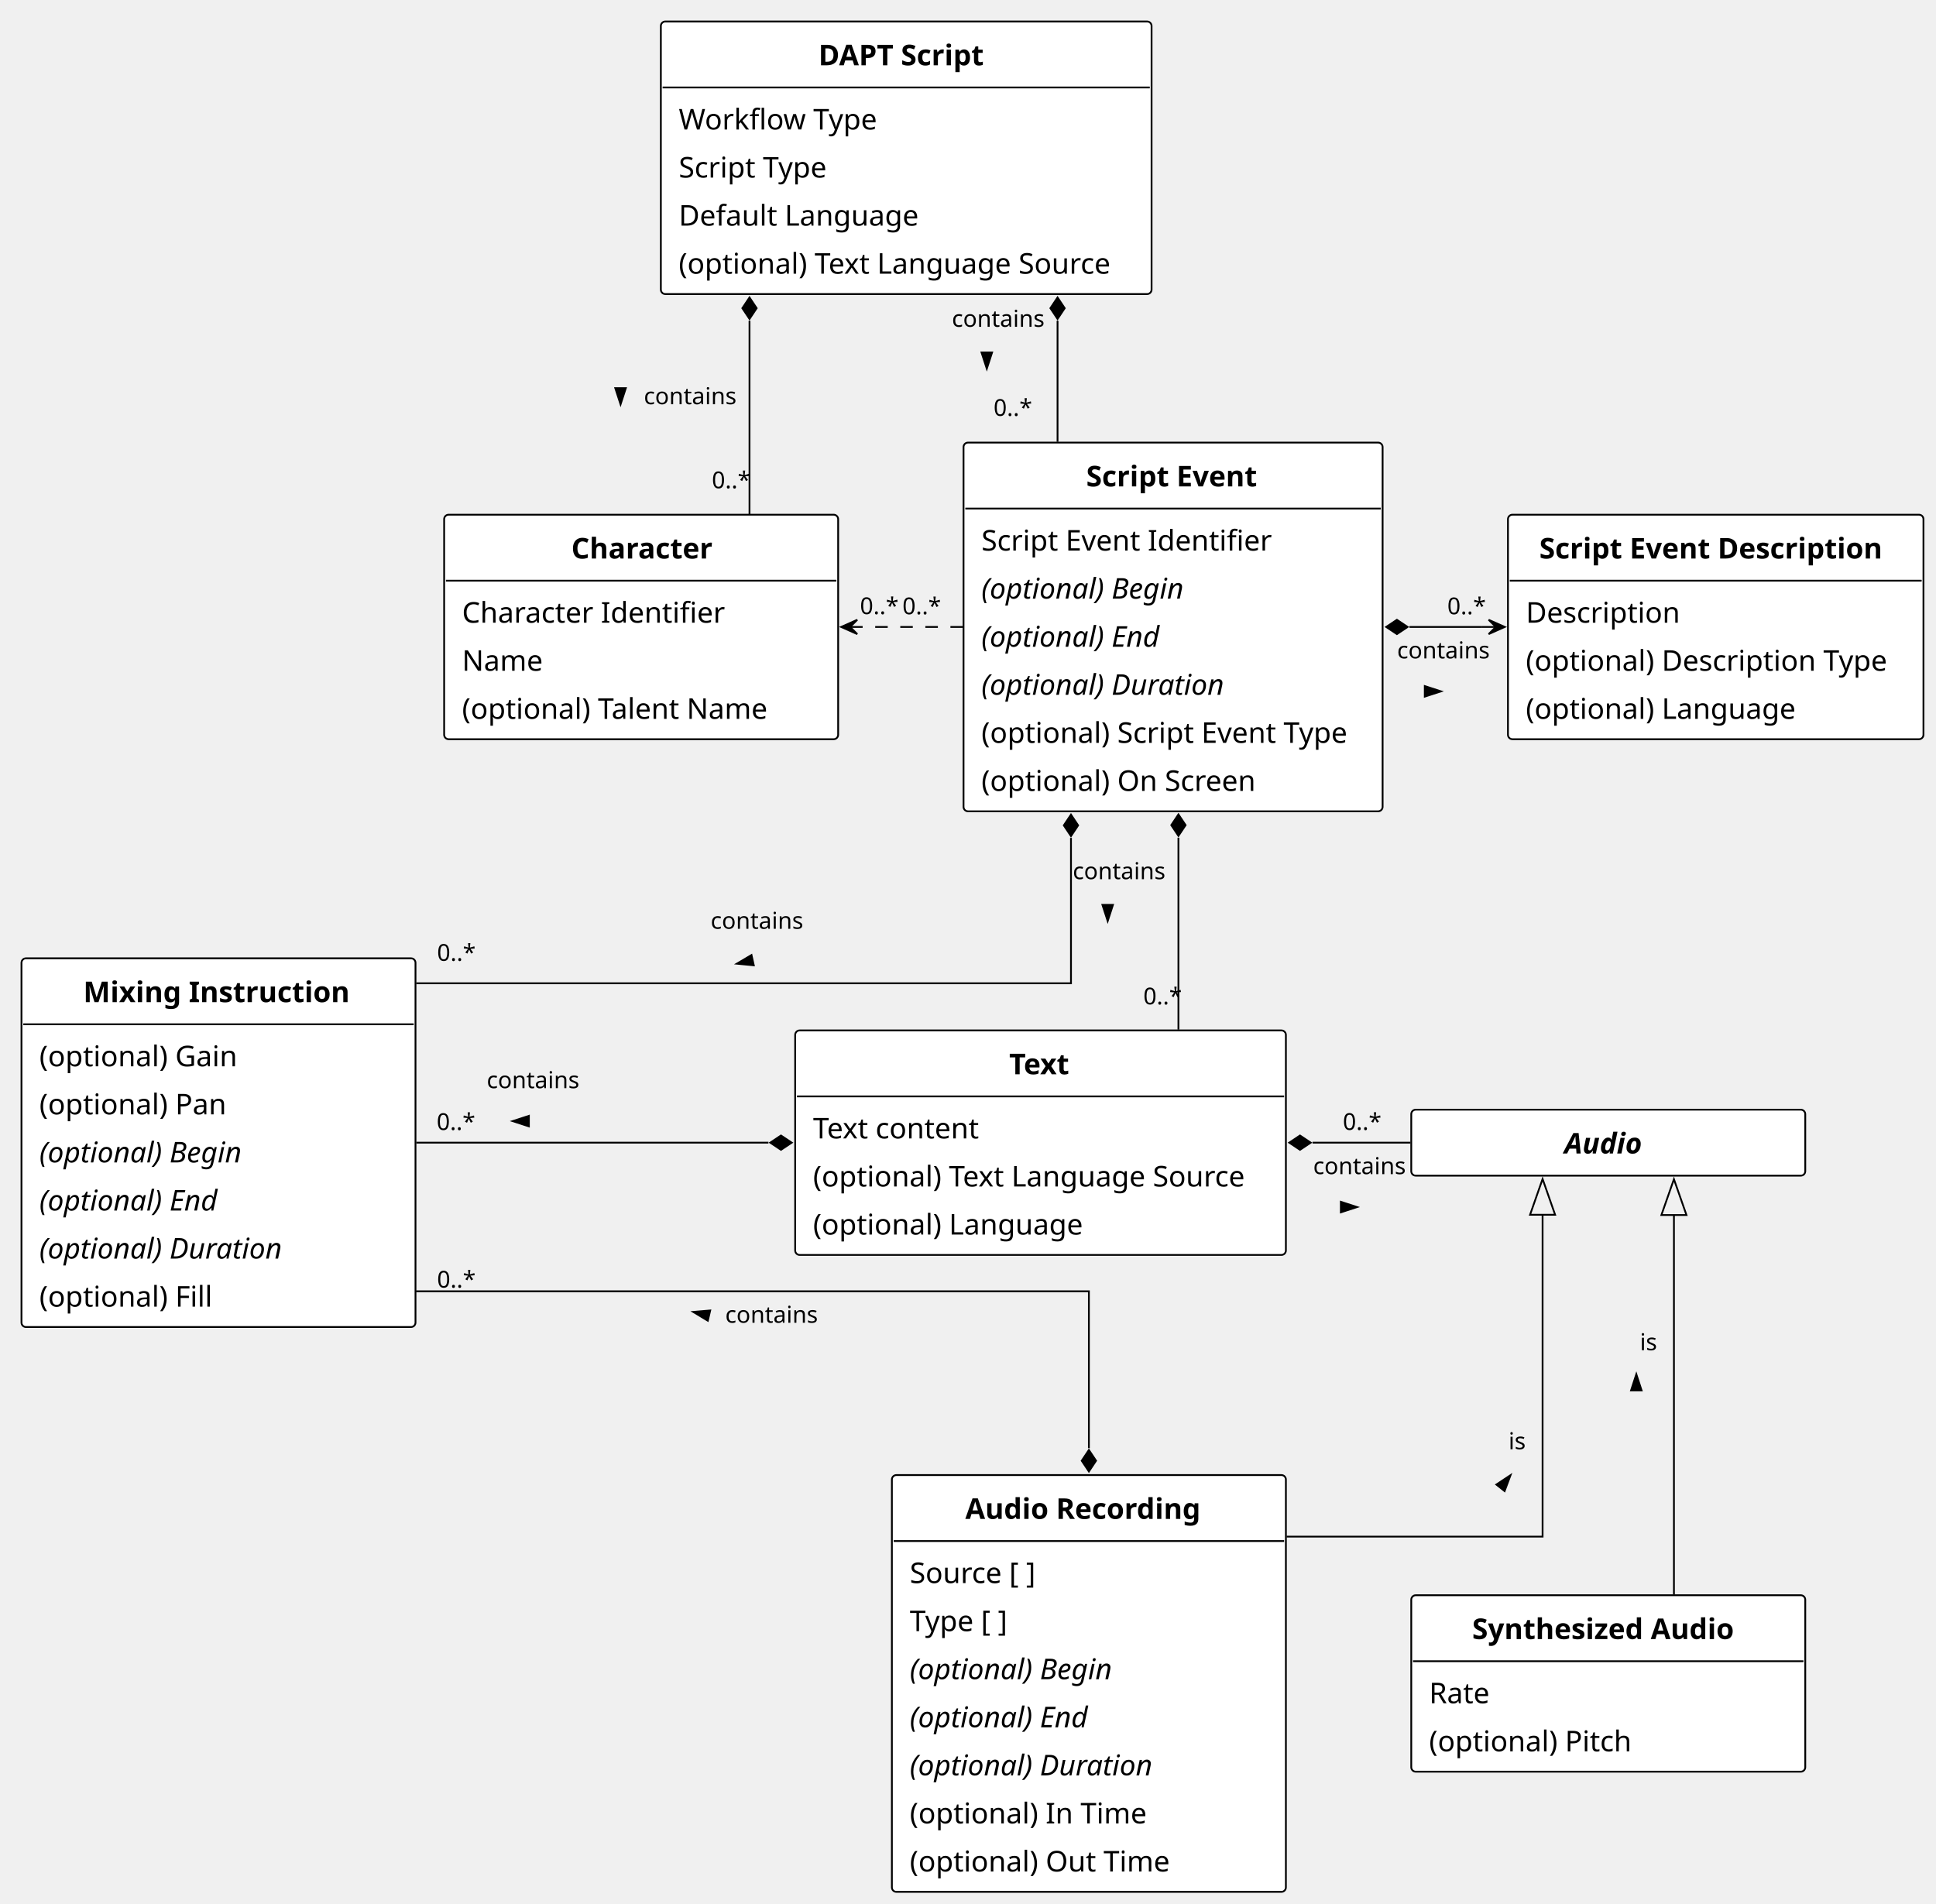
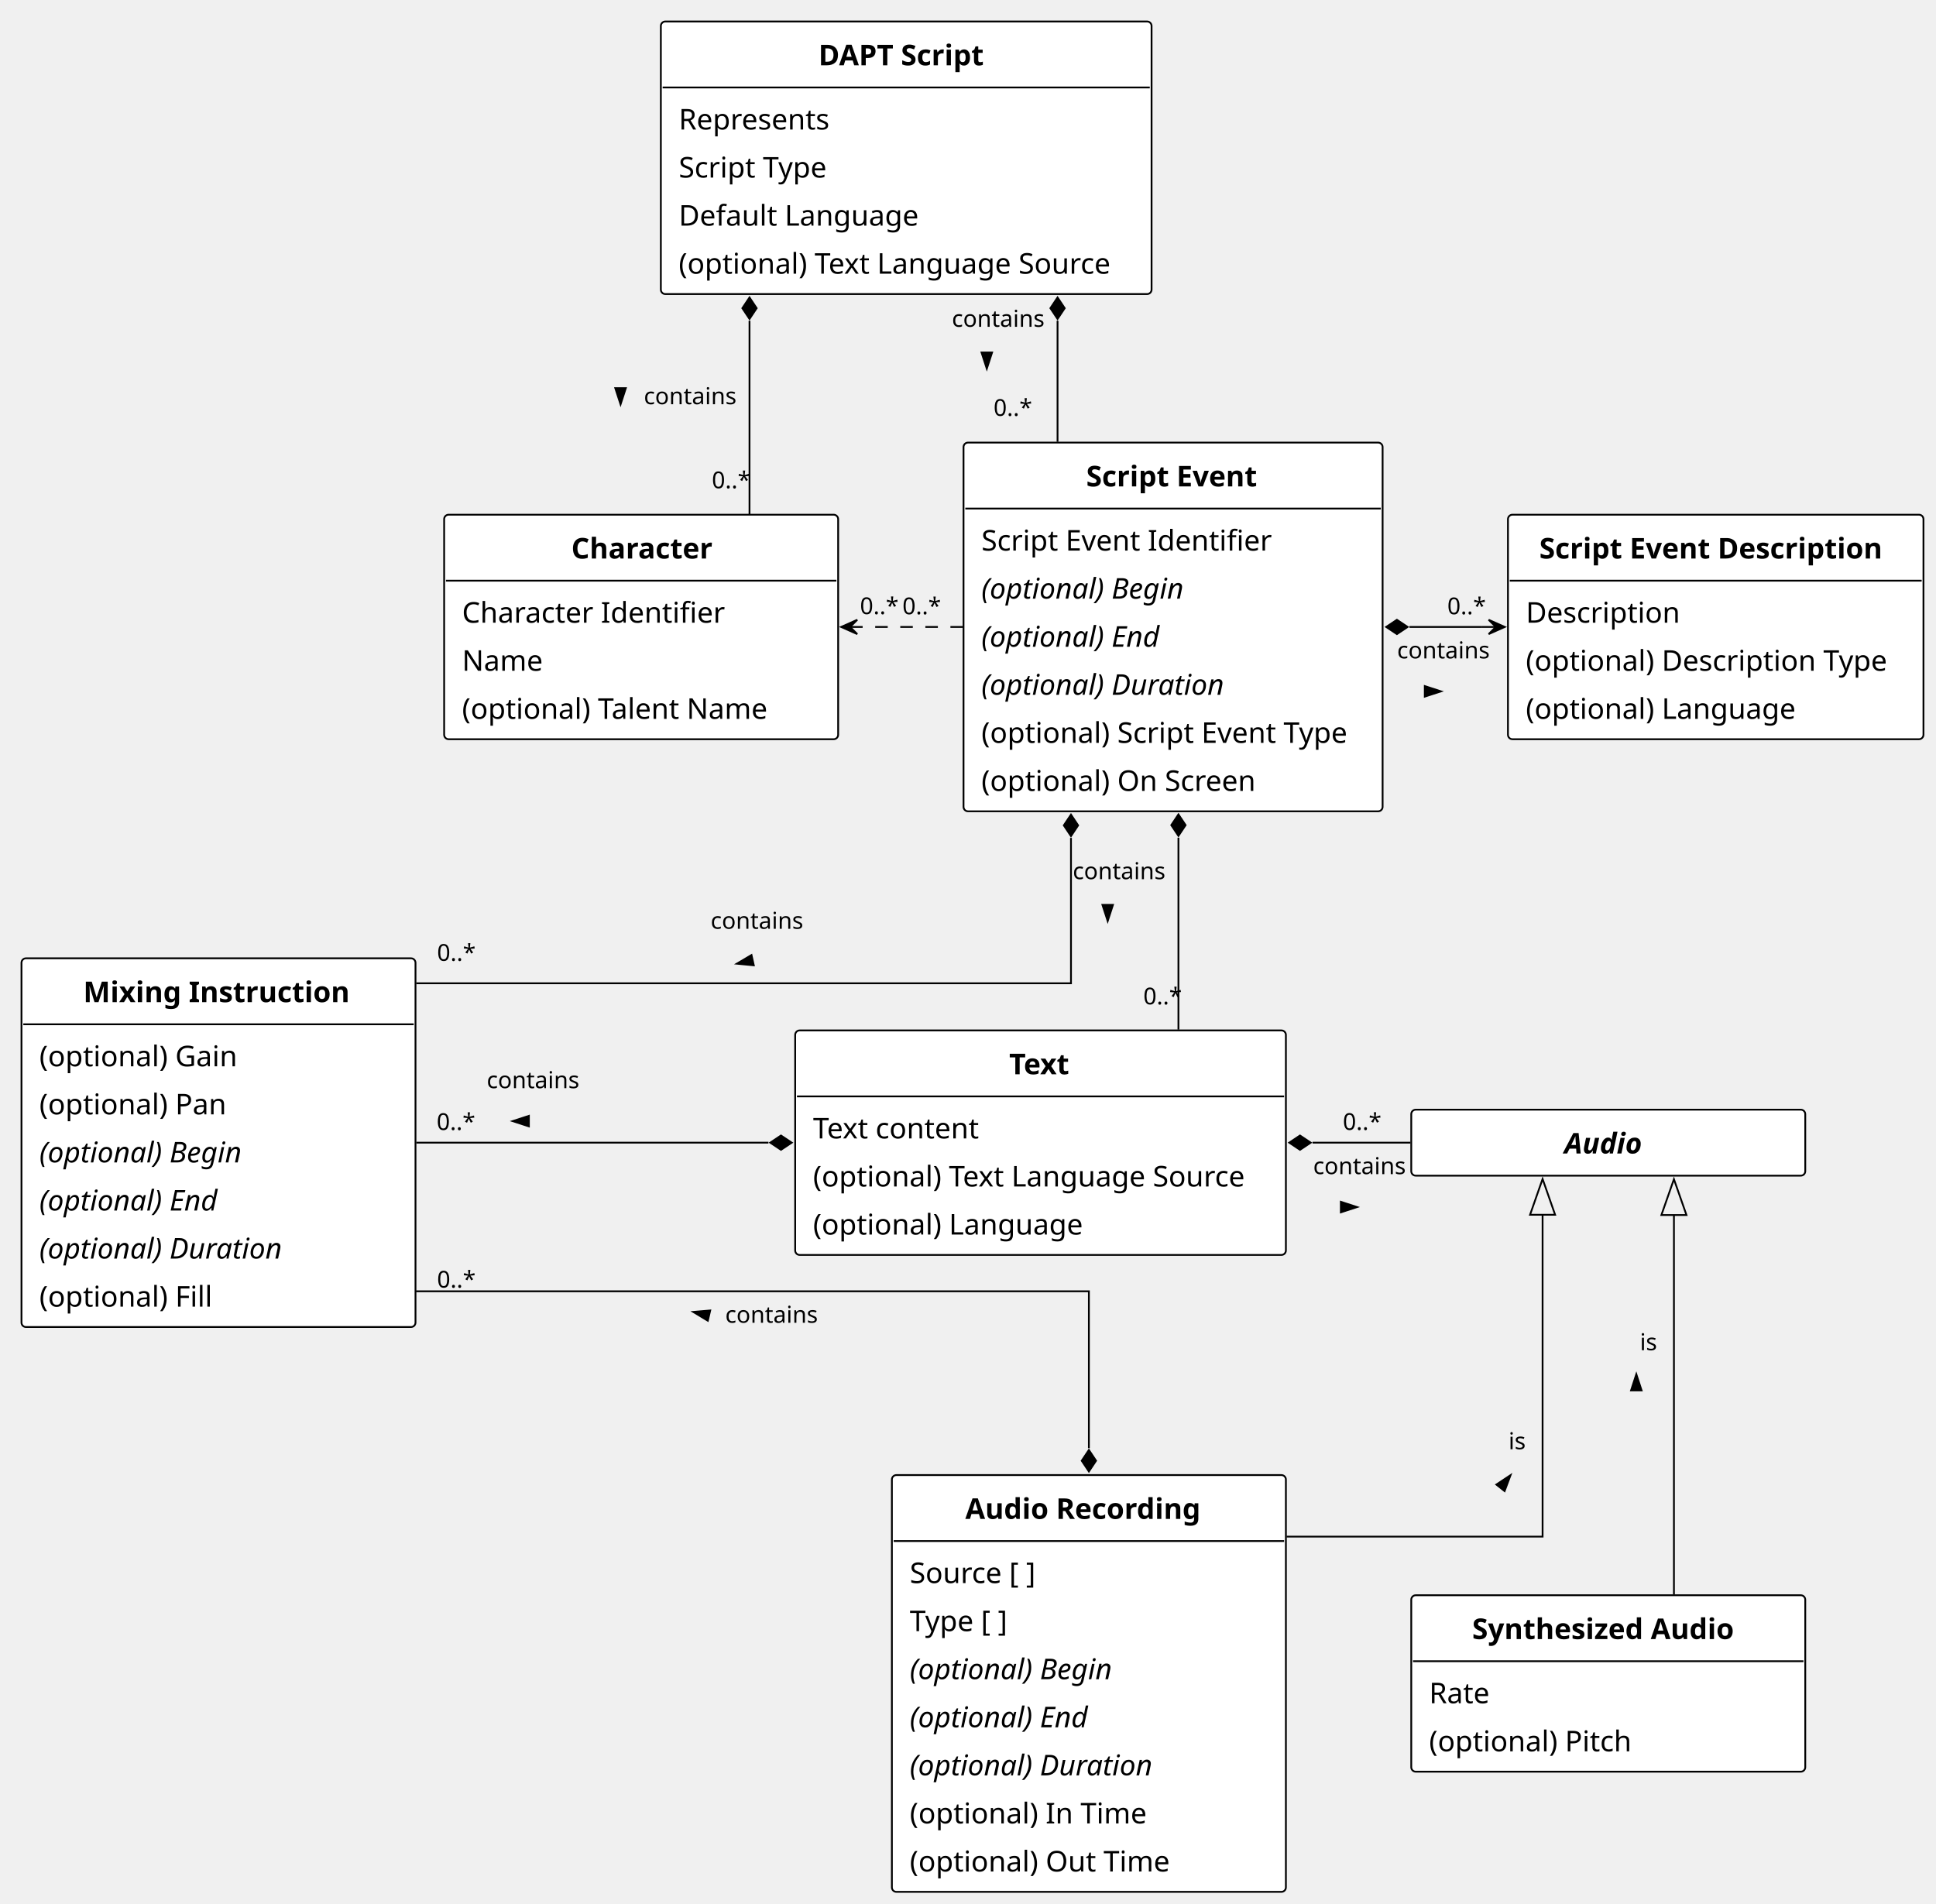
<svg xmlns="http://www.w3.org/2000/svg" xmlns:xlink="http://www.w3.org/1999/xlink" height="1063px" preserveAspectRatio="none" style="width:1081px;height:1063px;background:#FFFFFF;" version="1.1" viewBox="0 0 1081 1063" width="1081px" zoomAndPan="magnify">
  <defs />
  <g>
    <g id="elem_DAPTScript">
      <rect fill="#FFFFFF" height="152.219" id="DAPTScript" rx="2.5" ry="2.5" style="stroke:#000000;stroke-width:1.0;" width="274" x="369" y="12" />
      <a href="#dapt-script" target="_top" xlink:actuate="onRequest" xlink:href="#dapt-script" xlink:show="new" xlink:title="#dapt-script" xlink:type="simple">
        <text fill="#000000" font-family="sans-serif" font-size="16" font-weight="bold" lengthAdjust="spacing" textLength="98" x="457" y="36.469">DAPT
                    Script</text>
      </a>
      <line style="stroke:#000000;stroke-width:1.0;" x1="370" x2="642" y1="48.844" y2="48.844" />
-       <a href="#workflow-type" target="_top" xlink:actuate="onRequest" xlink:href="#workflow-type" xlink:show="new" xlink:title="#workflow-type" xlink:type="simple">
-         <text fill="#000000" font-family="sans-serif" font-size="16" lengthAdjust="spacing" textLength="115" x="379" y="72.312">Workflow Type</text>
+       <a href="#represents" target="_top" xlink:actuate="onRequest" xlink:href="#represents" xlink:show="new" xlink:title="#represents" xlink:type="simple">
+         <text fill="#000000" font-family="sans-serif" font-size="16" lengthAdjust="spacing" textLength="116" x="379" y="72.312">Represents</text>
      </a>
      <a href="#script-type" target="_top" xlink:actuate="onRequest" xlink:href="#script-type" xlink:show="new" xlink:title="#script-type" xlink:type="simple">
        <text fill="#000000" font-family="sans-serif" font-size="16" lengthAdjust="spacing" textLength="87" x="379" y="99.156">Script Type</text>
      </a>
      <a href="#default-language" target="_top" xlink:actuate="onRequest" xlink:href="#default-language" xlink:show="new" xlink:title="#default-language" xlink:type="simple">
        <text fill="#000000" font-family="sans-serif" font-size="16" lengthAdjust="spacing" textLength="138" x="379" y="126">Default Language</text>
      </a>
      <a href="#text-language-source" target="_top" xlink:actuate="onRequest" xlink:href="#text-language-source" xlink:show="new" xlink:title="#text-language-source" xlink:type="simple">
        <text fill="#000000" font-family="sans-serif" font-size="16" lengthAdjust="spacing" textLength="254" x="379" y="152.844">(optional) Text Language Source</text>
      </a>
    </g>
    <g id="elem_Character">
      <rect fill="#FFFFFF" height="125.375" id="Character" rx="2.5" ry="2.5" style="stroke:#000000;stroke-width:1.0;" width="220" x="248" y="287.43" />
      <a href="#character" target="_top" xlink:actuate="onRequest" xlink:href="#character" xlink:show="new" xlink:title="#character" xlink:type="simple">
        <text fill="#000000" font-family="sans-serif" font-size="16" font-weight="bold" lengthAdjust="spacing" textLength="78" x="319" y="311.899">Character</text>
      </a>
      <line style="stroke:#000000;stroke-width:1.0;" x1="249" x2="467" y1="324.274" y2="324.274" />
      <a href="#dfn-character-identifier" target="_top" xlink:actuate="onRequest" xlink:href="#dfn-character-identifier" xlink:show="new" xlink:title="#dfn-character-identifier" xlink:type="simple">
        <text fill="#000000" font-family="sans-serif" font-size="16" lengthAdjust="spacing" textLength="153" x="258" y="347.743">Character Identifier</text>
      </a>
      <a href="#dfn-character-name" target="_top" xlink:actuate="onRequest" xlink:href="#dfn-character-name" xlink:show="new" xlink:title="#dfn-character-name" xlink:type="simple">
        <text fill="#000000" font-family="sans-serif" font-size="16" lengthAdjust="spacing" textLength="45" x="258" y="374.586">Name</text>
      </a>
      <a href="#dfn-character-talent-name" target="_top" xlink:actuate="onRequest" xlink:href="#dfn-character-talent-name" xlink:show="new" xlink:title="#dfn-character-talent-name" xlink:type="simple">
        <text fill="#000000" font-family="sans-serif" font-size="16" lengthAdjust="spacing" textLength="179" x="258" y="401.43">(optional) Talent Name</text>
      </a>
    </g>
    <g id="elem_ScriptEvent">
      <rect fill="#FFFFFF" height="205.906" id="ScriptEvent" rx="2.5" ry="2.5" style="stroke:#000000;stroke-width:1.0;" width="234" x="538" y="247.16" />
      <a href="#script-event" target="_top" xlink:actuate="onRequest" xlink:href="#script-event" xlink:show="new" xlink:title="#script-event" xlink:type="simple">
        <text fill="#000000" font-family="sans-serif" font-size="16" font-weight="bold" lengthAdjust="spacing" textLength="97" x="606.5" y="271.629">Script Event</text>
      </a>
      <line style="stroke:#000000;stroke-width:1.0;" x1="539" x2="771" y1="284.004" y2="284.004" />
      <a href="#dfn-script-event-identifier" target="_top" xlink:actuate="onRequest" xlink:href="#dfn-script-event-identifier" xlink:show="new" xlink:title="#dfn-script-event-identifier" xlink:type="simple">
        <text fill="#000000" font-family="sans-serif" font-size="16" lengthAdjust="spacing" textLength="169" x="548" y="307.473">Script Event Identifier</text>
      </a>
      <a href="#dfn-begin" target="_top" xlink:actuate="onRequest" xlink:href="#dfn-begin" xlink:show="new" xlink:title="#dfn-begin" xlink:type="simple">
        <text fill="#000000" font-family="sans-serif" font-size="16" font-style="italic" lengthAdjust="spacing" textLength="123" x="548" y="334.316">(optional) Begin</text>
      </a>
      <a href="#dfn-end" target="_top" xlink:actuate="onRequest" xlink:href="#dfn-end" xlink:show="new" xlink:title="#dfn-end" xlink:type="simple">
        <text fill="#000000" font-family="sans-serif" font-size="16" font-style="italic" lengthAdjust="spacing" textLength="109" x="548" y="361.16">(optional)
                End</text>
      </a>
      <a href="#dfn-duration" target="_top" xlink:actuate="onRequest" xlink:href="#dfn-duration" xlink:show="new" xlink:title="#dfn-duration" xlink:type="simple">
        <text fill="#000000" font-family="sans-serif" font-size="16" font-style="italic" lengthAdjust="spacing" textLength="149" x="548" y="388.004">(optional) Duration</text>
      </a>
      <a href="#dfn-script-event-type" target="_top" xlink:actuate="onRequest" xlink:href="#dfn-script-event-type" xlink:show="new" xlink:title="#dfn-script-event-type" xlink:type="simple">
        <text fill="#000000" font-family="sans-serif" font-size="16" lengthAdjust="spacing" textLength="214" x="548" y="414.848">(optional) Script Event Type</text>
      </a>
      <a href="#on-screen" target="_top" xlink:actuate="onRequest" xlink:href="#on-screen" xlink:show="new" xlink:title="#on-screen" xlink:type="simple">
        <text fill="#000000" font-family="sans-serif" font-size="16" lengthAdjust="spacing" textLength="159" x="548" y="441.691">(optional) On
                    Screen</text>
      </a>
    </g>
    <g id="elem_ScriptEventDescription">
      <rect fill="#FFFFFF" height="125.375" id="ScriptEventDescription" rx="2.5" ry="2.5" style="stroke:#000000;stroke-width:1.0;" width="232" x="842" y="287.43" />
      <a href="#dfn-script-event-description" target="_top" xlink:actuate="onRequest" xlink:href="#dfn-script-event-description" xlink:show="new" xlink:title="#dfn-script-event-description" xlink:type="simple">
        <text fill="#000000" font-family="sans-serif" font-size="16" font-weight="bold" lengthAdjust="spacing" textLength="197" x="859.5" y="311.899">Script Event Description</text>
      </a>
      <line style="stroke:#000000;stroke-width:1.0;" x1="843" x2="1073" y1="324.274" y2="324.274" />
      <text fill="#000000" font-family="sans-serif" font-size="16" lengthAdjust="spacing" textLength="90" x="852" y="347.743">Description</text>
      <a href="#dfn-description-type" target="_top" xlink:actuate="onRequest" xlink:href="#dfn-description-type" xlink:show="new" xlink:title="#dfn-description-type" xlink:type="simple">
        <text fill="#000000" font-family="sans-serif" font-size="16" lengthAdjust="spacing" textLength="212" x="852" y="374.586">(optional) Description Type</text>
      </a>
      <text fill="#000000" font-family="sans-serif" font-size="16" lengthAdjust="spacing" textLength="156" x="852" y="401.43">(optional) Language</text>
    </g>
    <g id="elem_Text">
      <rect fill="#FFFFFF" height="125.375" id="Text" rx="2.5" ry="2.5" style="stroke:#000000;stroke-width:1.0;" width="274" x="444" y="575.43" />
      <a href="#text" target="_top" xlink:actuate="onRequest" xlink:href="#text" xlink:show="new" xlink:title="#text" xlink:type="simple">
        <text fill="#000000" font-family="sans-serif" font-size="16" font-weight="bold" lengthAdjust="spacing" textLength="35" x="563.5" y="599.899">Text</text>
      </a>
      <line style="stroke:#000000;stroke-width:1.0;" x1="445" x2="717" y1="612.274" y2="612.274" />
      <a href="#dfn-text" target="_top" xlink:actuate="onRequest" xlink:href="#dfn-text" xlink:show="new" xlink:title="#dfn-text" xlink:type="simple">
        <text fill="#000000" font-family="sans-serif" font-size="16" lengthAdjust="spacing" textLength="99" x="454" y="635.742">Text content</text>
      </a>
      <a href="#text-language-source" target="_top" xlink:actuate="onRequest" xlink:href="#text-language-source" xlink:show="new" xlink:title="#text-language-source" xlink:type="simple">
        <text fill="#000000" font-family="sans-serif" font-size="16" lengthAdjust="spacing" textLength="254" x="454" y="662.586">(optional) Text Language Source</text>
      </a>
      <text fill="#000000" font-family="sans-serif" font-size="16" lengthAdjust="spacing" textLength="156" x="454" y="689.43">(optional) Language</text>
    </g>
    <g id="elem_Audio">
      <rect fill="#FFFFFF" height="36.844" id="Audio" rx="2.5" ry="2.5" style="stroke:#000000;stroke-width:1.0;" width="220" x="788" y="619.69" />
      <a href="#dfn-audio" target="_top" xlink:actuate="onRequest" xlink:href="#dfn-audio" xlink:show="new" xlink:title="#dfn-audio" xlink:type="simple">
        <text fill="#000000" font-family="sans-serif" font-size="16" font-style="italic" font-weight="bold" lengthAdjust="spacing" textLength="49" x="873.5" y="644.159">Audio</text>
      </a>
    </g>
    <g id="elem_SynthesizedAudio">
      <rect fill="#FFFFFF" height="98.531" id="SynthesizedAudio" rx="2.5" ry="2.5" style="stroke:#000000;stroke-width:1.0;" width="220" x="788" y="890.85" />
      <a href="#dfn-synthesized-audio" target="_top" xlink:actuate="onRequest" xlink:href="#dfn-synthesized-audio" xlink:show="new" xlink:title="#dfn-synthesized-audio" xlink:type="simple">
        <text fill="#000000" font-family="sans-serif" font-size="16" font-weight="bold" lengthAdjust="spacing" textLength="152" x="822" y="915.319">Synthesized Audio</text>
      </a>
      <line style="stroke:#000000;stroke-width:1.0;" x1="789" x2="1007" y1="927.694" y2="927.694" />
      <a href="#dfn-rate" target="_top" xlink:actuate="onRequest" xlink:href="#dfn-rate" xlink:show="new" xlink:title="#dfn-rate" xlink:type="simple">
        <text fill="#000000" font-family="sans-serif" font-size="16" lengthAdjust="spacing" textLength="34" x="798" y="951.163">Rate</text>
      </a>
      <a href="#dfn-pitch" target="_top" xlink:actuate="onRequest" xlink:href="#dfn-pitch" xlink:show="new" xlink:title="#dfn-pitch" xlink:type="simple">
        <text fill="#000000" font-family="sans-serif" font-size="16" lengthAdjust="spacing" textLength="118" x="798" y="978.006">(optional)
                Pitch</text>
      </a>
    </g>
    <g id="elem_AudioRecording">
      <rect fill="#FFFFFF" height="232.75" id="AudioRecording" rx="2.5" ry="2.5" style="stroke:#000000;stroke-width:1.0;" width="220" x="498" y="823.74" />
      <a href="#dfn-audio-recording" target="_top" xlink:actuate="onRequest" xlink:href="#dfn-audio-recording" xlink:show="new" xlink:title="#dfn-audio-recording" xlink:type="simple">
        <text fill="#000000" font-family="sans-serif" font-size="16" font-weight="bold" lengthAdjust="spacing" textLength="138" x="539" y="848.209">Audio Recording</text>
      </a>
      <line style="stroke:#000000;stroke-width:1.0;" x1="499" x2="717" y1="860.584" y2="860.584" />
      <a href="#dfn-source" target="_top" xlink:actuate="onRequest" xlink:href="#dfn-source" xlink:show="new" xlink:title="#dfn-source" xlink:type="simple">
        <text fill="#000000" font-family="sans-serif" font-size="16" lengthAdjust="spacing" textLength="73" x="508" y="884.053">Source [ ]</text>
      </a>
      <a href="#dfn-type" target="_top" xlink:actuate="onRequest" xlink:href="#dfn-type" xlink:show="new" xlink:title="#dfn-type" xlink:type="simple">
        <text fill="#000000" font-family="sans-serif" font-size="16" lengthAdjust="spacing" textLength="57" x="508" y="910.896">Type [ ]</text>
      </a>
      <a href="#dfn-begin" target="_top" xlink:actuate="onRequest" xlink:href="#dfn-begin" xlink:show="new" xlink:title="#dfn-begin" xlink:type="simple">
        <text fill="#000000" font-family="sans-serif" font-size="16" font-style="italic" lengthAdjust="spacing" textLength="123" x="508" y="937.74">(optional) Begin</text>
      </a>
      <a href="#dfn-end" target="_top" xlink:actuate="onRequest" xlink:href="#dfn-end" xlink:show="new" xlink:title="#dfn-end" xlink:type="simple">
        <text fill="#000000" font-family="sans-serif" font-size="16" font-style="italic" lengthAdjust="spacing" textLength="109" x="508" y="964.584">(optional)
                    End</text>
      </a>
      <a href="#dfn-duration" target="_top" xlink:actuate="onRequest" xlink:href="#dfn-duration" xlink:show="new" xlink:title="#dfn-duration" xlink:type="simple">
        <text fill="#000000" font-family="sans-serif" font-size="16" font-style="italic" lengthAdjust="spacing" textLength="149" x="508" y="991.428">(optional) Duration</text>
      </a>
      <a href="#dfn-in-time" target="_top" xlink:actuate="onRequest" xlink:href="#dfn-in-time" xlink:show="new" xlink:title="#dfn-in-time" xlink:type="simple">
        <text fill="#000000" font-family="sans-serif" font-size="16" lengthAdjust="spacing" textLength="139" x="508" y="1018.271">(optional) In
                    Time</text>
      </a>
      <a href="#dfn-out-time" target="_top" xlink:actuate="onRequest" xlink:href="#dfn-out-time" xlink:show="new" xlink:title="#dfn-out-time" xlink:type="simple">
        <text fill="#000000" font-family="sans-serif" font-size="16" lengthAdjust="spacing" textLength="152" x="508" y="1045.115">(optional) Out
                    Time</text>
      </a>
    </g>
    <g id="elem_MixingInstruction">
      <rect fill="#FFFFFF" height="205.906" id="MixingInstruction" rx="2.5" ry="2.5" style="stroke:#000000;stroke-width:1.0;" width="220" x="12" y="535.16" />
      <a href="#dfn-mixing-instruction" target="_top" xlink:actuate="onRequest" xlink:href="#dfn-mixing-instruction" xlink:show="new" xlink:title="#dfn-mixing-instruction" xlink:type="simple">
        <text fill="#000000" font-family="sans-serif" font-size="16" font-weight="bold" lengthAdjust="spacing" textLength="151" x="46.5" y="559.629">Mixing Instruction</text>
      </a>
      <line style="stroke:#000000;stroke-width:1.0;" x1="13" x2="231" y1="572.004" y2="572.004" />
      <a href="#dfn-gain" target="_top" xlink:actuate="onRequest" xlink:href="#dfn-gain" xlink:show="new" xlink:title="#dfn-gain" xlink:type="simple">
        <text fill="#000000" font-family="sans-serif" font-size="16" lengthAdjust="spacing" textLength="116" x="22" y="595.472">(optional) Gain</text>
      </a>
      <a href="#dfn-pan" target="_top" xlink:actuate="onRequest" xlink:href="#dfn-pan" xlink:show="new" xlink:title="#dfn-pan" xlink:type="simple">
        <text fill="#000000" font-family="sans-serif" font-size="16" lengthAdjust="spacing" textLength="108" x="22" y="622.316">(optional) Pan</text>
      </a>
      <a href="#dfn-begin" target="_top" xlink:actuate="onRequest" xlink:href="#dfn-begin" xlink:show="new" xlink:title="#dfn-begin" xlink:type="simple">
        <text fill="#000000" font-family="sans-serif" font-size="16" font-style="italic" lengthAdjust="spacing" textLength="123" x="22" y="649.16">(optional) Begin</text>
      </a>
      <a href="#dfn-end" target="_top" xlink:actuate="onRequest" xlink:href="#dfn-end" xlink:show="new" xlink:title="#dfn-end" xlink:type="simple">
        <text fill="#000000" font-family="sans-serif" font-size="16" font-style="italic" lengthAdjust="spacing" textLength="109" x="22" y="676.004">(optional)
                    End</text>
      </a>
      <a href="#dfn-duration" target="_top" xlink:actuate="onRequest" xlink:href="#dfn-duration" xlink:show="new" xlink:title="#dfn-duration" xlink:type="simple">
        <text fill="#000000" font-family="sans-serif" font-size="16" font-style="italic" lengthAdjust="spacing" textLength="149" x="22" y="702.847">(optional) Duration</text>
      </a>
      <a href="#dfn-fill" target="_top" xlink:actuate="onRequest" xlink:href="#dfn-fill" xlink:show="new" xlink:title="#dfn-fill" xlink:type="simple">
        <text fill="#000000" font-family="sans-serif" font-size="16" lengthAdjust="spacing" textLength="104" x="22" y="729.691">(optional) Fill</text>
      </a>
    </g>
    <g id="link_DAPTScript_ScriptEvent">
      <path d="M590.5,179.11 C590.5,179.11 590.5,246.74 590.5,246.74 " fill="none" id="DAPTScript-backto-ScriptEvent" style="stroke:#000000;stroke-width:1.0;" />
      <polygon fill="#000000" points="590.5,166.11,586.5,172.11,590.5,178.11,594.5,172.11,590.5,166.11" style="stroke:#000000;stroke-width:1.0;" />
      <text fill="#000000" font-family="sans-serif" font-size="13" lengthAdjust="spacing" textLength="54" x="531.5" y="182.498">contains</text>
      <polygon fill="#000000" points="551,205.896,553.939,196.851,548.061,196.851,551,205.896" style="stroke:#000000;stroke-width:1.0;" />
      <text fill="#000000" font-family="sans-serif" font-size="13" lengthAdjust="spacing" textLength="4" x="563" y="205.809"> </text>
      <text fill="#000000" font-family="sans-serif" font-size="13" lengthAdjust="spacing" textLength="22" x="554.769" y="232.242">0..*</text>
    </g>
    <g id="link_DAPTScript_Character">
      <path d="M418.5,179.11 C418.5,179.11 418.5,287.22 418.5,287.22 " fill="none" id="DAPTScript-backto-Character" style="stroke:#000000;stroke-width:1.0;" />
      <polygon fill="#000000" points="418.5,166.11,414.5,172.11,418.5,178.11,422.5,172.11,418.5,166.11" style="stroke:#000000;stroke-width:1.0;" />
      <polygon fill="#000000" points="346.5,225.815,349.439,216.77,343.561,216.77,346.5,225.815" style="stroke:#000000;stroke-width:1.0;" />
      <text fill="#000000" font-family="sans-serif" font-size="13" lengthAdjust="spacing" textLength="54" x="359.5" y="225.728">contains</text>
      <text fill="#000000" font-family="sans-serif" font-size="13" lengthAdjust="spacing" textLength="22" x="397.477" y="272.668">0..*</text>
    </g>
    <g id="link_ScriptEvent_MixingInstruction">
      <path d="M598,467.92 C598,467.92 598,549.11 598,549.11 C598,549.11 373.02,549.11 232.4,549.11 " fill="none" id="ScriptEvent-backto-MixingInstruction" style="stroke:#000000;stroke-width:1.0;" />
      <polygon fill="#000000" points="598,454.92,594,460.92,598,466.92,602,460.92,598,454.92" style="stroke:#000000;stroke-width:1.0;" />
      <text fill="#000000" font-family="sans-serif" font-size="13" lengthAdjust="spacing" textLength="54" x="396.8" y="518.678">contains</text>
      <polygon fill="#000000" points="411.419,538.16,420.886,539.068,419.612,533.33,411.419,538.16" style="stroke:#000000;stroke-width:1.0;" />
      <text fill="#000000" font-family="sans-serif" font-size="13" lengthAdjust="spacing" textLength="4" x="428.3" y="541.989"> </text>
      <text fill="#000000" font-family="sans-serif" font-size="13" lengthAdjust="spacing" textLength="22" x="244.042" y="536.563">0..*</text>
    </g>
    <g id="link_Audio_Text">
      <path d="M787.57,638.11 C787.57,638.11 732.88,638.11 732.88,638.11 " fill="none" id="Audio-to-Text" style="stroke:#000000;stroke-width:1.0;" />
      <polygon fill="#000000" points="719.88,638.11,725.88,642.11,731.88,638.11,725.88,634.11,719.88,638.11" style="stroke:#000000;stroke-width:1.0;" />
      <text fill="#000000" font-family="sans-serif" font-size="13" lengthAdjust="spacing" textLength="54" x="733.23" y="655.678">contains</text>
      <polygon fill="#000000" points="757.73,674.076,748.685,671.137,748.685,677.015,757.73,674.076" style="stroke:#000000;stroke-width:1.0;" />
      <text fill="#000000" font-family="sans-serif" font-size="13" lengthAdjust="spacing" textLength="4" x="764.73" y="678.989"> </text>
      <text fill="#000000" font-family="sans-serif" font-size="13" lengthAdjust="spacing" textLength="22" x="749.805" y="630.987">0..*</text>
    </g>
    <g id="link_Text_MixingInstruction">
      <path d="M429.08,638.11 C429.08,638.11 232.46,638.11 232.46,638.11 " fill="none" id="Text-backto-MixingInstruction" style="stroke:#000000;stroke-width:1.0;" />
      <polygon fill="#000000" points="442.08,638.11,436.08,634.11,430.08,638.11,436.08,642.11,442.08,638.11" style="stroke:#000000;stroke-width:1.0;" />
      <text fill="#000000" font-family="sans-serif" font-size="13" lengthAdjust="spacing" textLength="54" x="271.77" y="607.678">contains</text>
      <polygon fill="#000000" points="286.27,626.076,295.315,629.015,295.315,623.137,286.27,626.076" style="stroke:#000000;stroke-width:1.0;" />
      <text fill="#000000" font-family="sans-serif" font-size="13" lengthAdjust="spacing" textLength="4" x="303.27" y="630.989"> </text>
      <text fill="#000000" font-family="sans-serif" font-size="13" lengthAdjust="spacing" textLength="22" x="243.829" y="631.022">0..*</text>
    </g>
    <g id="link_Character_ScriptEvent">
      <path d="M474.68,350.11 C474.68,350.11 537.54,350.11 537.54,350.11 " fill="none" id="Character-backto-ScriptEvent" style="stroke:#000000;stroke-width:1.0;stroke-dasharray:7.0,7.0;" />
      <polygon fill="#000000" points="469.68,350.11,478.68,354.11,474.68,350.11,478.68,346.11,469.68,350.11" style="stroke:#000000;stroke-width:1.0;" />
      <text fill="#000000" font-family="sans-serif" font-size="13" lengthAdjust="spacing" textLength="22" x="480.189" y="342.951">0..*</text>
      <text fill="#000000" font-family="sans-serif" font-size="13" lengthAdjust="spacing" textLength="22" x="503.882" y="343.022">0..*</text>
    </g>
    <g id="link_ScriptEventDescription_ScriptEvent">
      <path d="M827.21,350.11 C827.21,350.11 786.99,350.11 786.99,350.11 " fill="none" id="ScriptEventDescription-ScriptEvent" style="stroke:#000000;stroke-width:1.0;" />
      <polygon fill="#000000" points="840.21,350.11,831.21,346.11,835.21,350.11,831.21,354.11,840.21,350.11" style="stroke:#000000;stroke-width:1.0;" />
      <line style="stroke:#000000;stroke-width:1.0;" x1="835.21" x2="827.21" y1="350.11" y2="350.11" />
      <polygon fill="#000000" points="773.99,350.11,779.99,354.11,785.99,350.11,779.99,346.11,773.99,350.11" style="stroke:#000000;stroke-width:1.0;" />
      <text fill="#000000" font-family="sans-serif" font-size="13" lengthAdjust="spacing" textLength="54" x="780.1" y="367.678">contains</text>
      <polygon fill="#000000" points="804.6,386.076,795.555,383.137,795.555,389.015,804.6,386.076" style="stroke:#000000;stroke-width:1.0;" />
      <text fill="#000000" font-family="sans-serif" font-size="13" lengthAdjust="spacing" textLength="4" x="811.6" y="390.989"> </text>
      <text fill="#000000" font-family="sans-serif" font-size="13" lengthAdjust="spacing" textLength="22" x="808.13" y="343.022">0..*</text>
    </g>
    <g id="link_ScriptEvent_Text">
      <path d="M658,467.79 C658,467.79 658,574.99 658,574.99 " fill="none" id="ScriptEvent-backto-Text" style="stroke:#000000;stroke-width:1.0;" />
      <polygon fill="#000000" points="658,454.79,654,460.79,658,466.79,662,460.79,658,454.79" style="stroke:#000000;stroke-width:1.0;" />
      <text fill="#000000" font-family="sans-serif" font-size="13" lengthAdjust="spacing" textLength="54" x="599" y="490.958">contains</text>
      <polygon fill="#000000" points="618.5,514.356,621.439,505.311,615.561,505.311,618.5,514.356" style="stroke:#000000;stroke-width:1.0;" />
      <text fill="#000000" font-family="sans-serif" font-size="13" lengthAdjust="spacing" textLength="4" x="630.5" y="514.269"> </text>
      <text fill="#000000" font-family="sans-serif" font-size="13" lengthAdjust="spacing" textLength="22" x="638.394" y="560.878">0..*</text>
    </g>
    <g id="link_AudioRecording_MixingInstruction">
      <path d="M608,808.73 C608,808.73 608,721.11 608,721.11 C608,721.11 375.67,721.11 232.28,721.11 " fill="none" id="AudioRecording-backto-MixingInstruction" style="stroke:#000000;stroke-width:1.0;" />
      <polygon fill="#000000" points="608,821.73,612,815.73,608,809.73,604,815.73,608,821.73" style="stroke:#000000;stroke-width:1.0;" />
      <polygon fill="#000000" points="387.081,732.63,395.222,737.546,396.557,731.822,387.081,732.63" style="stroke:#000000;stroke-width:1.0;" />
      <text fill="#000000" font-family="sans-serif" font-size="13" lengthAdjust="spacing" textLength="54" x="404.95" y="738.678">contains</text>
      <text fill="#000000" font-family="sans-serif" font-size="13" lengthAdjust="spacing" textLength="22" x="244.036" y="719.045">0..*</text>
    </g>
    <g id="link_Audio_SynthesizedAudio">
      <path d="M934.67,678.52 C934.67,678.52 934.67,890.37 934.67,890.37 " fill="none" id="Audio-backto-SynthesizedAudio" style="stroke:#000000;stroke-width:1.0;" />
      <polygon fill="none" points="927.67,678.52,934.67,658.52,941.67,678.52,927.67,678.52" style="stroke:#000000;stroke-width:1.0;" />
      <text fill="#000000" font-family="sans-serif" font-size="13" lengthAdjust="spacing" textLength="11" x="915.67" y="754.018">is</text>
      <polygon fill="#000000" points="913.67,767.416,910.731,776.461,916.609,776.461,913.67,767.416" style="stroke:#000000;stroke-width:1.0;" />
      <text fill="#000000" font-family="sans-serif" font-size="13" lengthAdjust="spacing" textLength="4" x="925.67" y="777.329"> </text>
    </g>
    <g id="link_Audio_AudioRecording">
      <path d="M861.33,678.38 C861.33,678.38 861.33,858.11 861.33,858.11 C861.33,858.11 786.65,858.11 718.38,858.11 " fill="none" id="Audio-backto-AudioRecording" style="stroke:#000000;stroke-width:1.0;" />
      <polygon fill="none" points="854.33,678.38,861.33,658.38,868.33,678.38,854.33,678.38" style="stroke:#000000;stroke-width:1.0;" />
      <text fill="#000000" font-family="sans-serif" font-size="13" lengthAdjust="spacing" textLength="11" x="842.33" y="809.298">is</text>
      <polygon fill="#000000" points="843.442,823.783,835.512,829.032,840.112,832.691,843.442,823.783" style="stroke:#000000;stroke-width:1.0;" />
      <text fill="#000000" font-family="sans-serif" font-size="13" lengthAdjust="spacing" textLength="4" x="852.33" y="832.609"> </text>
    </g>
  </g>
</svg>
